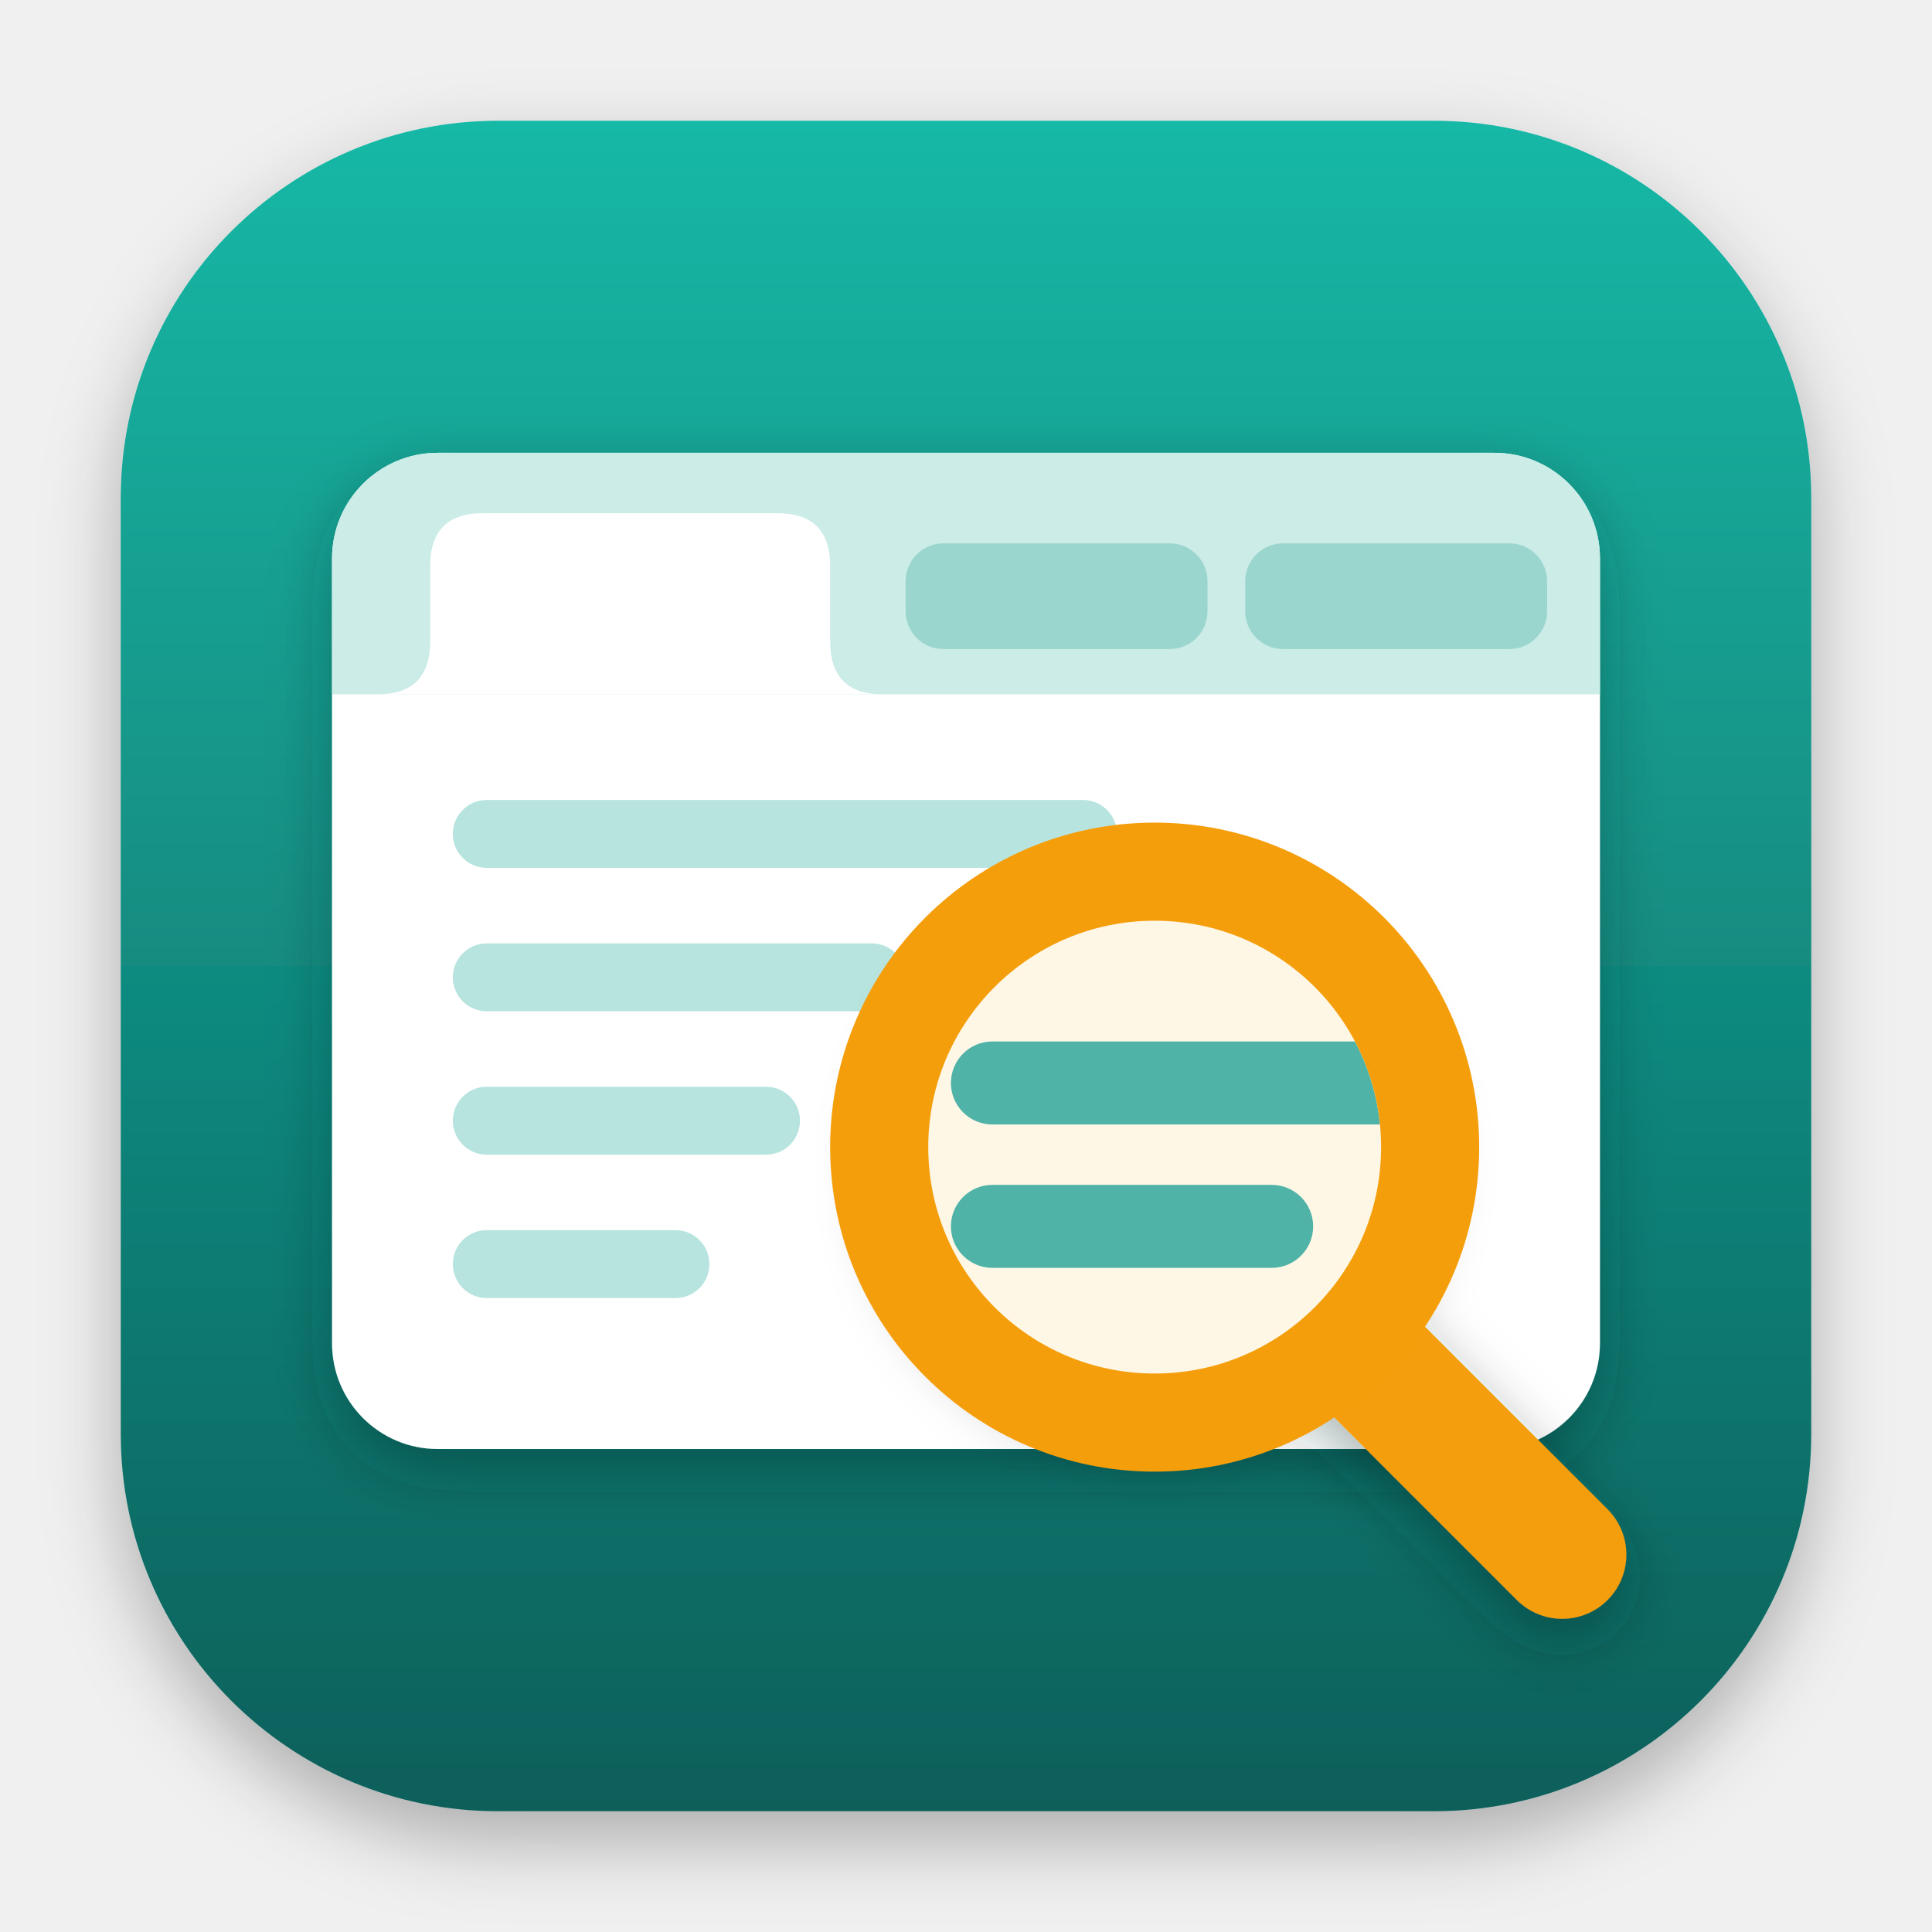
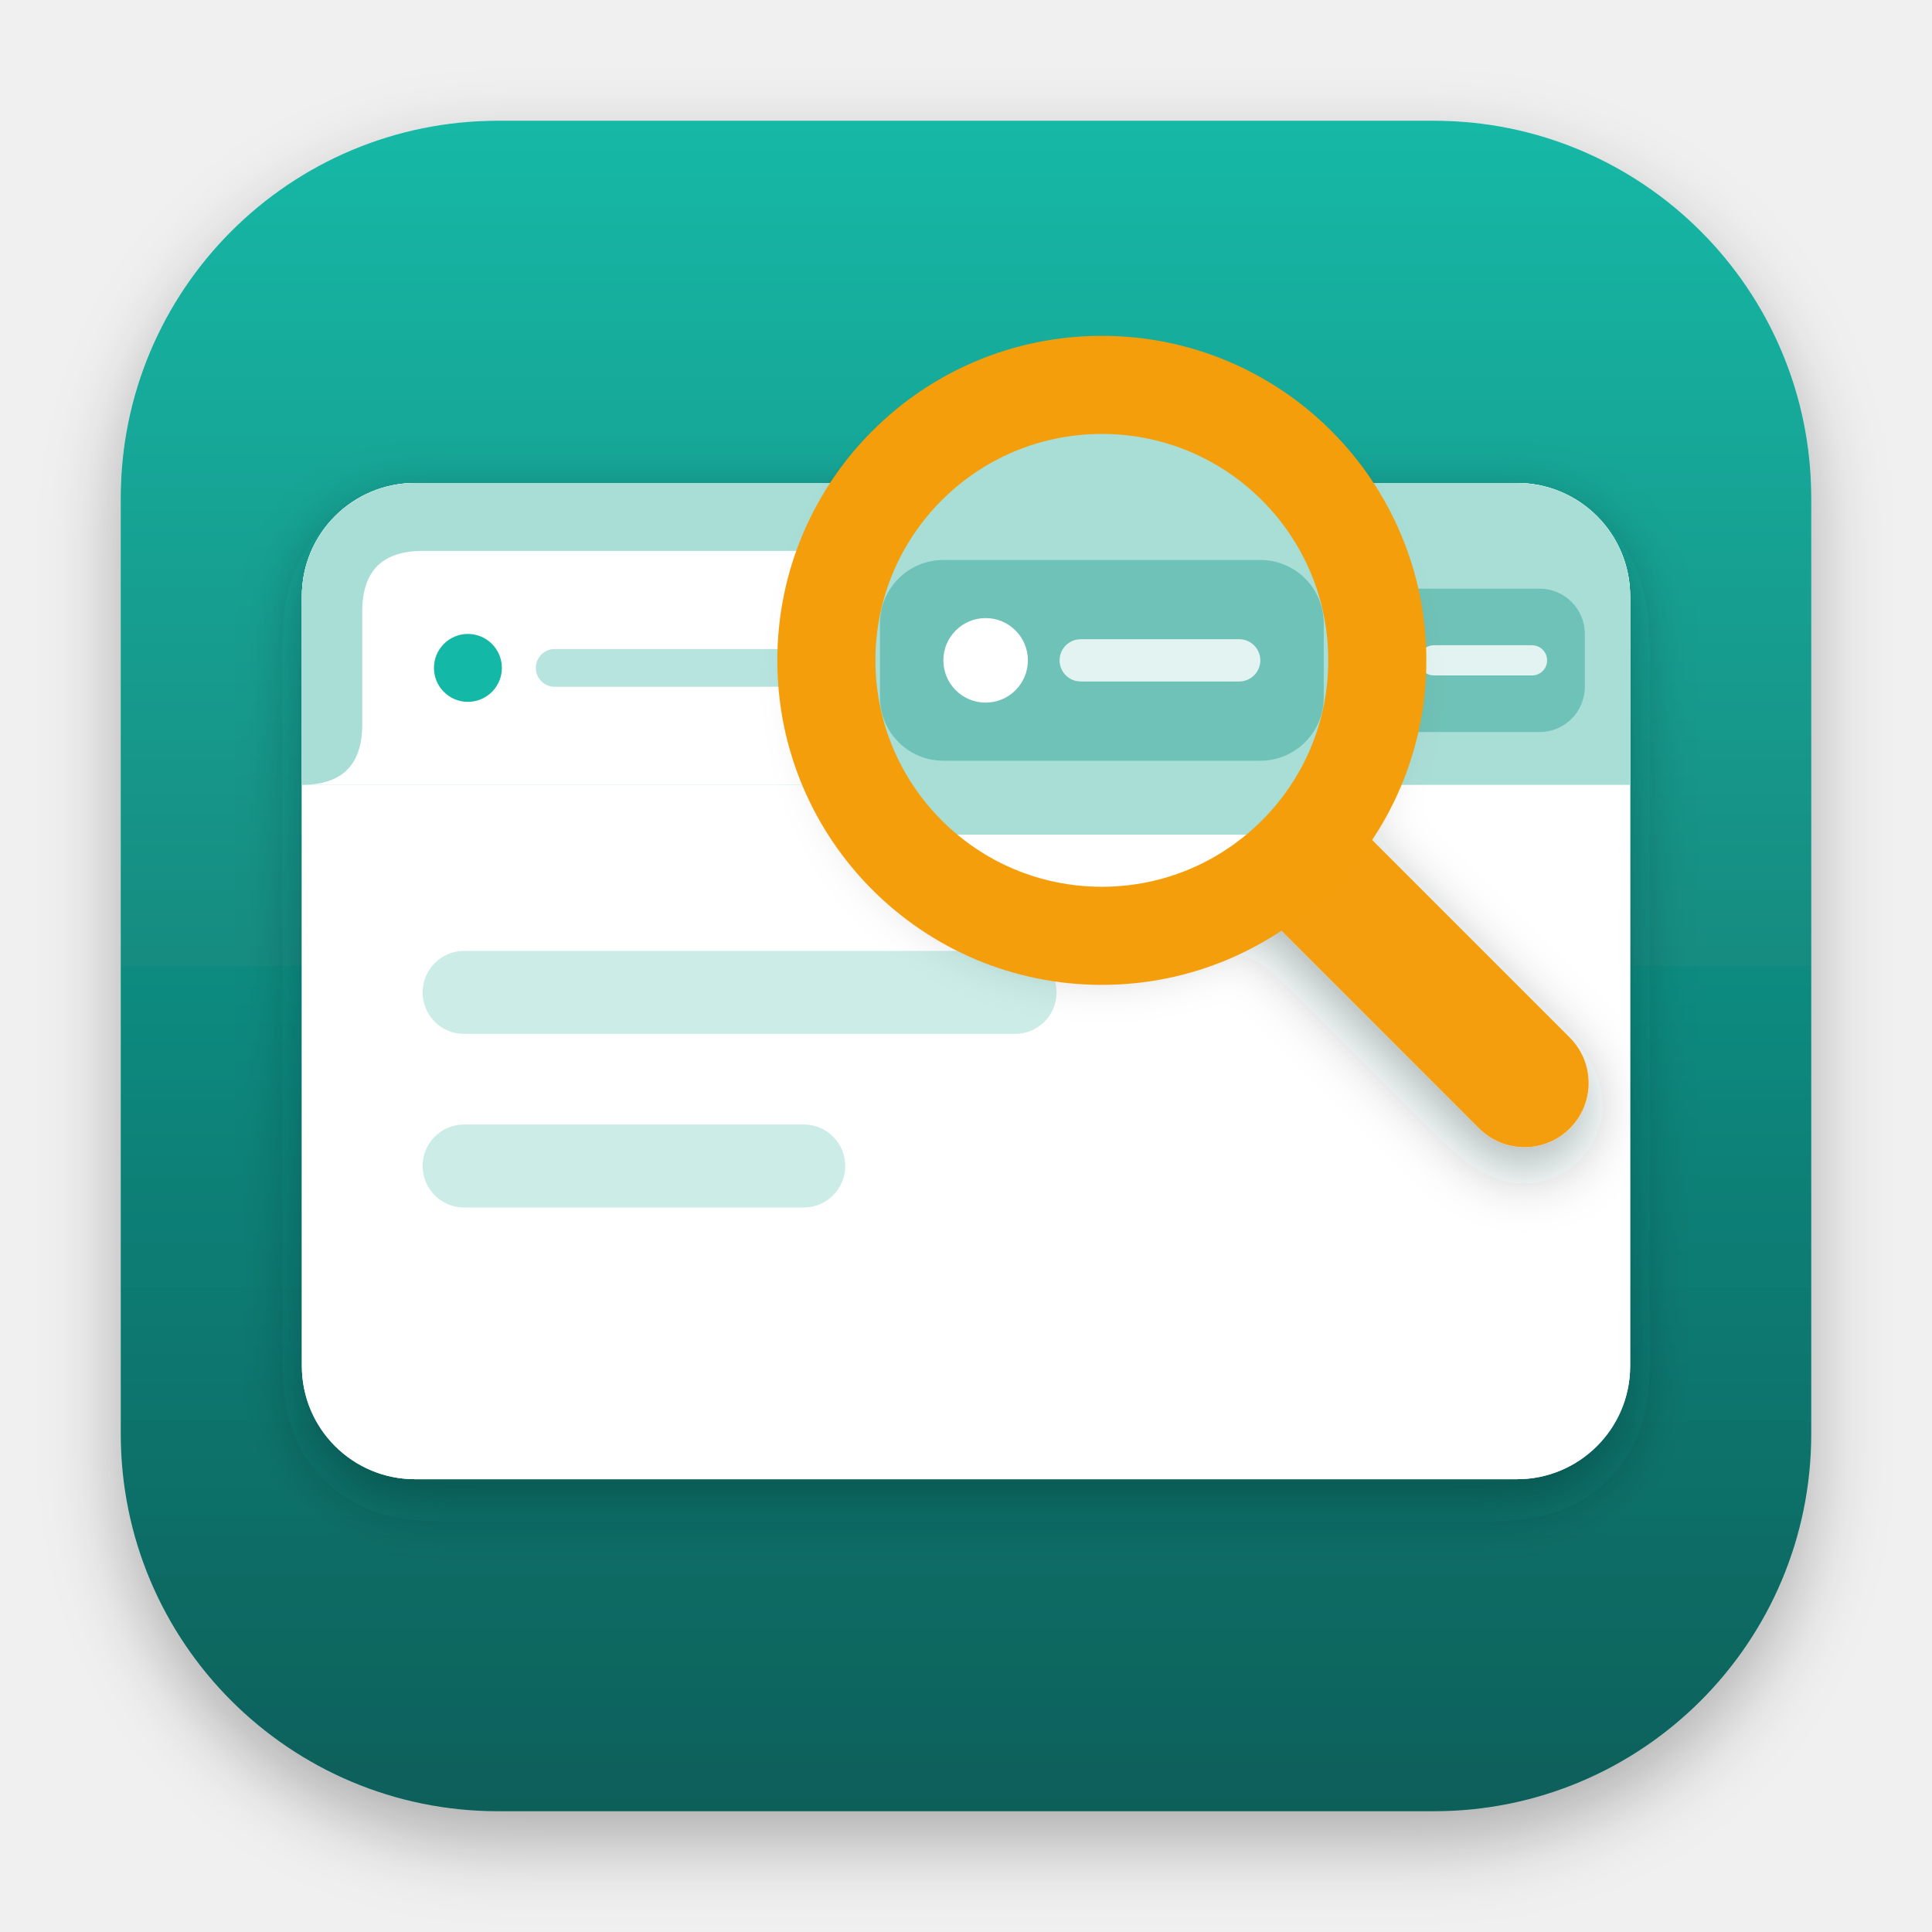
- <svg xmlns="http://www.w3.org/2000/svg" width="512" height="512" viewBox="0 0 512 512">
+ <svg xmlns="http://www.w3.org/2000/svg" xmlns:xlink="http://www.w3.org/1999/xlink" width="512" height="512" viewBox="0 0 512 512">
  <defs>
    <linearGradient id="plate" x1="0" y1="0" x2="0" y2="1">
      <stop offset="0" stop-color="#14B8A6" />
      <stop offset="1" stop-color="#0F5F5A" />
    </linearGradient>
    <filter id="shadow" x="-20%" y="-20%" width="140%" height="140%">
      <feDropShadow dx="0" dy="8" stdDeviation="10" flood-color="#000" flood-opacity="0.28" />
    </filter>
    <filter id="lift" x="-30%" y="-30%" width="160%" height="160%">
      <feDropShadow dx="0" dy="6" stdDeviation="8" flood-color="#062E2B" flood-opacity="0.35" />
    </filter>
-     <clipPath id="window">
-       <rect x="88" y="120" width="336" height="264" rx="28" />
+     <clipPath id="window-shape">
+       <rect x="80" y="128" width="352" height="264" rx="30" />
    </clipPath>
    <clipPath id="glass">
-       <circle cx="306" cy="304" r="60" />
+       <circle cx="292" cy="175" r="61" />
    </clipPath>
+     <g id="contents">
+       <rect x="40" y="88" width="432" height="344" fill="#FFFFFF" />
+       <rect x="40" y="88" width="432" height="120" fill="#A9DED6" />
+       <path d="M80 208 Q96 208 96 192 V162 Q96 146 112 146 H220 Q236 146 236 162 V192 Q236 208 252 208 Z" fill="#FFFFFF" />
+       <circle cx="124" cy="177" r="9" fill="#14B8A6" />
+       <rect x="142" y="172" width="70" height="10" rx="5" fill="#B7E4DF" />
+       <rect x="250" y="156" width="84" height="38" rx="12" fill="#6FC2B7" />
+       <circle cx="270" cy="175" r="8" fill="#FFFFFF" />
+       <rect x="284" y="171" width="38" height="8" rx="4" fill="#FFFFFF" opacity="0.8" />
+       <rect x="342" y="156" width="78" height="38" rx="12" fill="#6FC2B7" />
+       <circle cx="362" cy="175" r="8" fill="#FFFFFF" />
+       <rect x="376" y="171" width="34" height="8" rx="4" fill="#FFFFFF" opacity="0.8" />
+     </g>
  </defs>
  <rect x="32" y="32" width="448" height="448" rx="100" fill="url(#plate)" filter="url(#shadow)" />
-   <rect x="88" y="120" width="336" height="264" rx="28" fill="#FFFFFF" filter="url(#lift)" />
-   <g clip-path="url(#window)">
-     <rect x="88" y="120" width="336" height="64" fill="#CBECE7" />
-     <path d="M100 184 Q114 184 114 170 V150 Q114 136 128 136 H206 Q220 136 220 150 V170 Q220 184 234 184 Z" fill="#FFFFFF" />
-     <rect x="240" y="144" width="80" height="28" rx="10" fill="#9BD6CE" />
-     <rect x="330" y="144" width="80" height="28" rx="10" fill="#9BD6CE" />
+   <rect x="80" y="128" width="352" height="264" rx="30" fill="#FFFFFF" filter="url(#lift)" />
+   <g clip-path="url(#window-shape)">
+     <use xlink:href="#contents" />
  </g>
-   <rect x="120" y="212" width="176" height="18" rx="9" fill="#B7E4DF" />
-   <rect x="120" y="250" width="120" height="18" rx="9" fill="#B7E4DF" />
-   <rect x="120" y="288" width="92" height="18" rx="9" fill="#B7E4DF" />
-   <rect x="120" y="326" width="68" height="18" rx="9" fill="#B7E4DF" />
+   <rect x="112" y="252" width="168" height="22" rx="11" fill="#CBECE7" />
+   <rect x="112" y="298" width="112" height="22" rx="11" fill="#CBECE7" />
  <g filter="url(#lift)">
-     <line x1="362" y1="360" x2="414" y2="412" stroke="#F59E0B" stroke-width="34" stroke-linecap="round" />
-     <circle cx="306" cy="304" r="73" fill="#FFF7E6" />
+     <line x1="344" y1="227" x2="404" y2="287" stroke="#F59E0B" stroke-width="34" stroke-linecap="round" />
+     <circle cx="292" cy="175" r="73" fill="#FFFFFF" />
  </g>
  <g clip-path="url(#glass)">
-     <rect x="252" y="276" width="160" height="22" rx="11" fill="#4FB3A8" />
-     <rect x="252" y="314" width="96" height="22" rx="11" fill="#4FB3A8" />
+     <use xlink:href="#contents" transform="translate(292 175) scale(1.4) translate(-292 -175)" />
  </g>
-   <circle cx="306" cy="304" r="73" fill="none" stroke="#F59E0B" stroke-width="26" />
+   <circle cx="292" cy="175" r="73" fill="none" stroke="#F59E0B" stroke-width="26" />
</svg>
